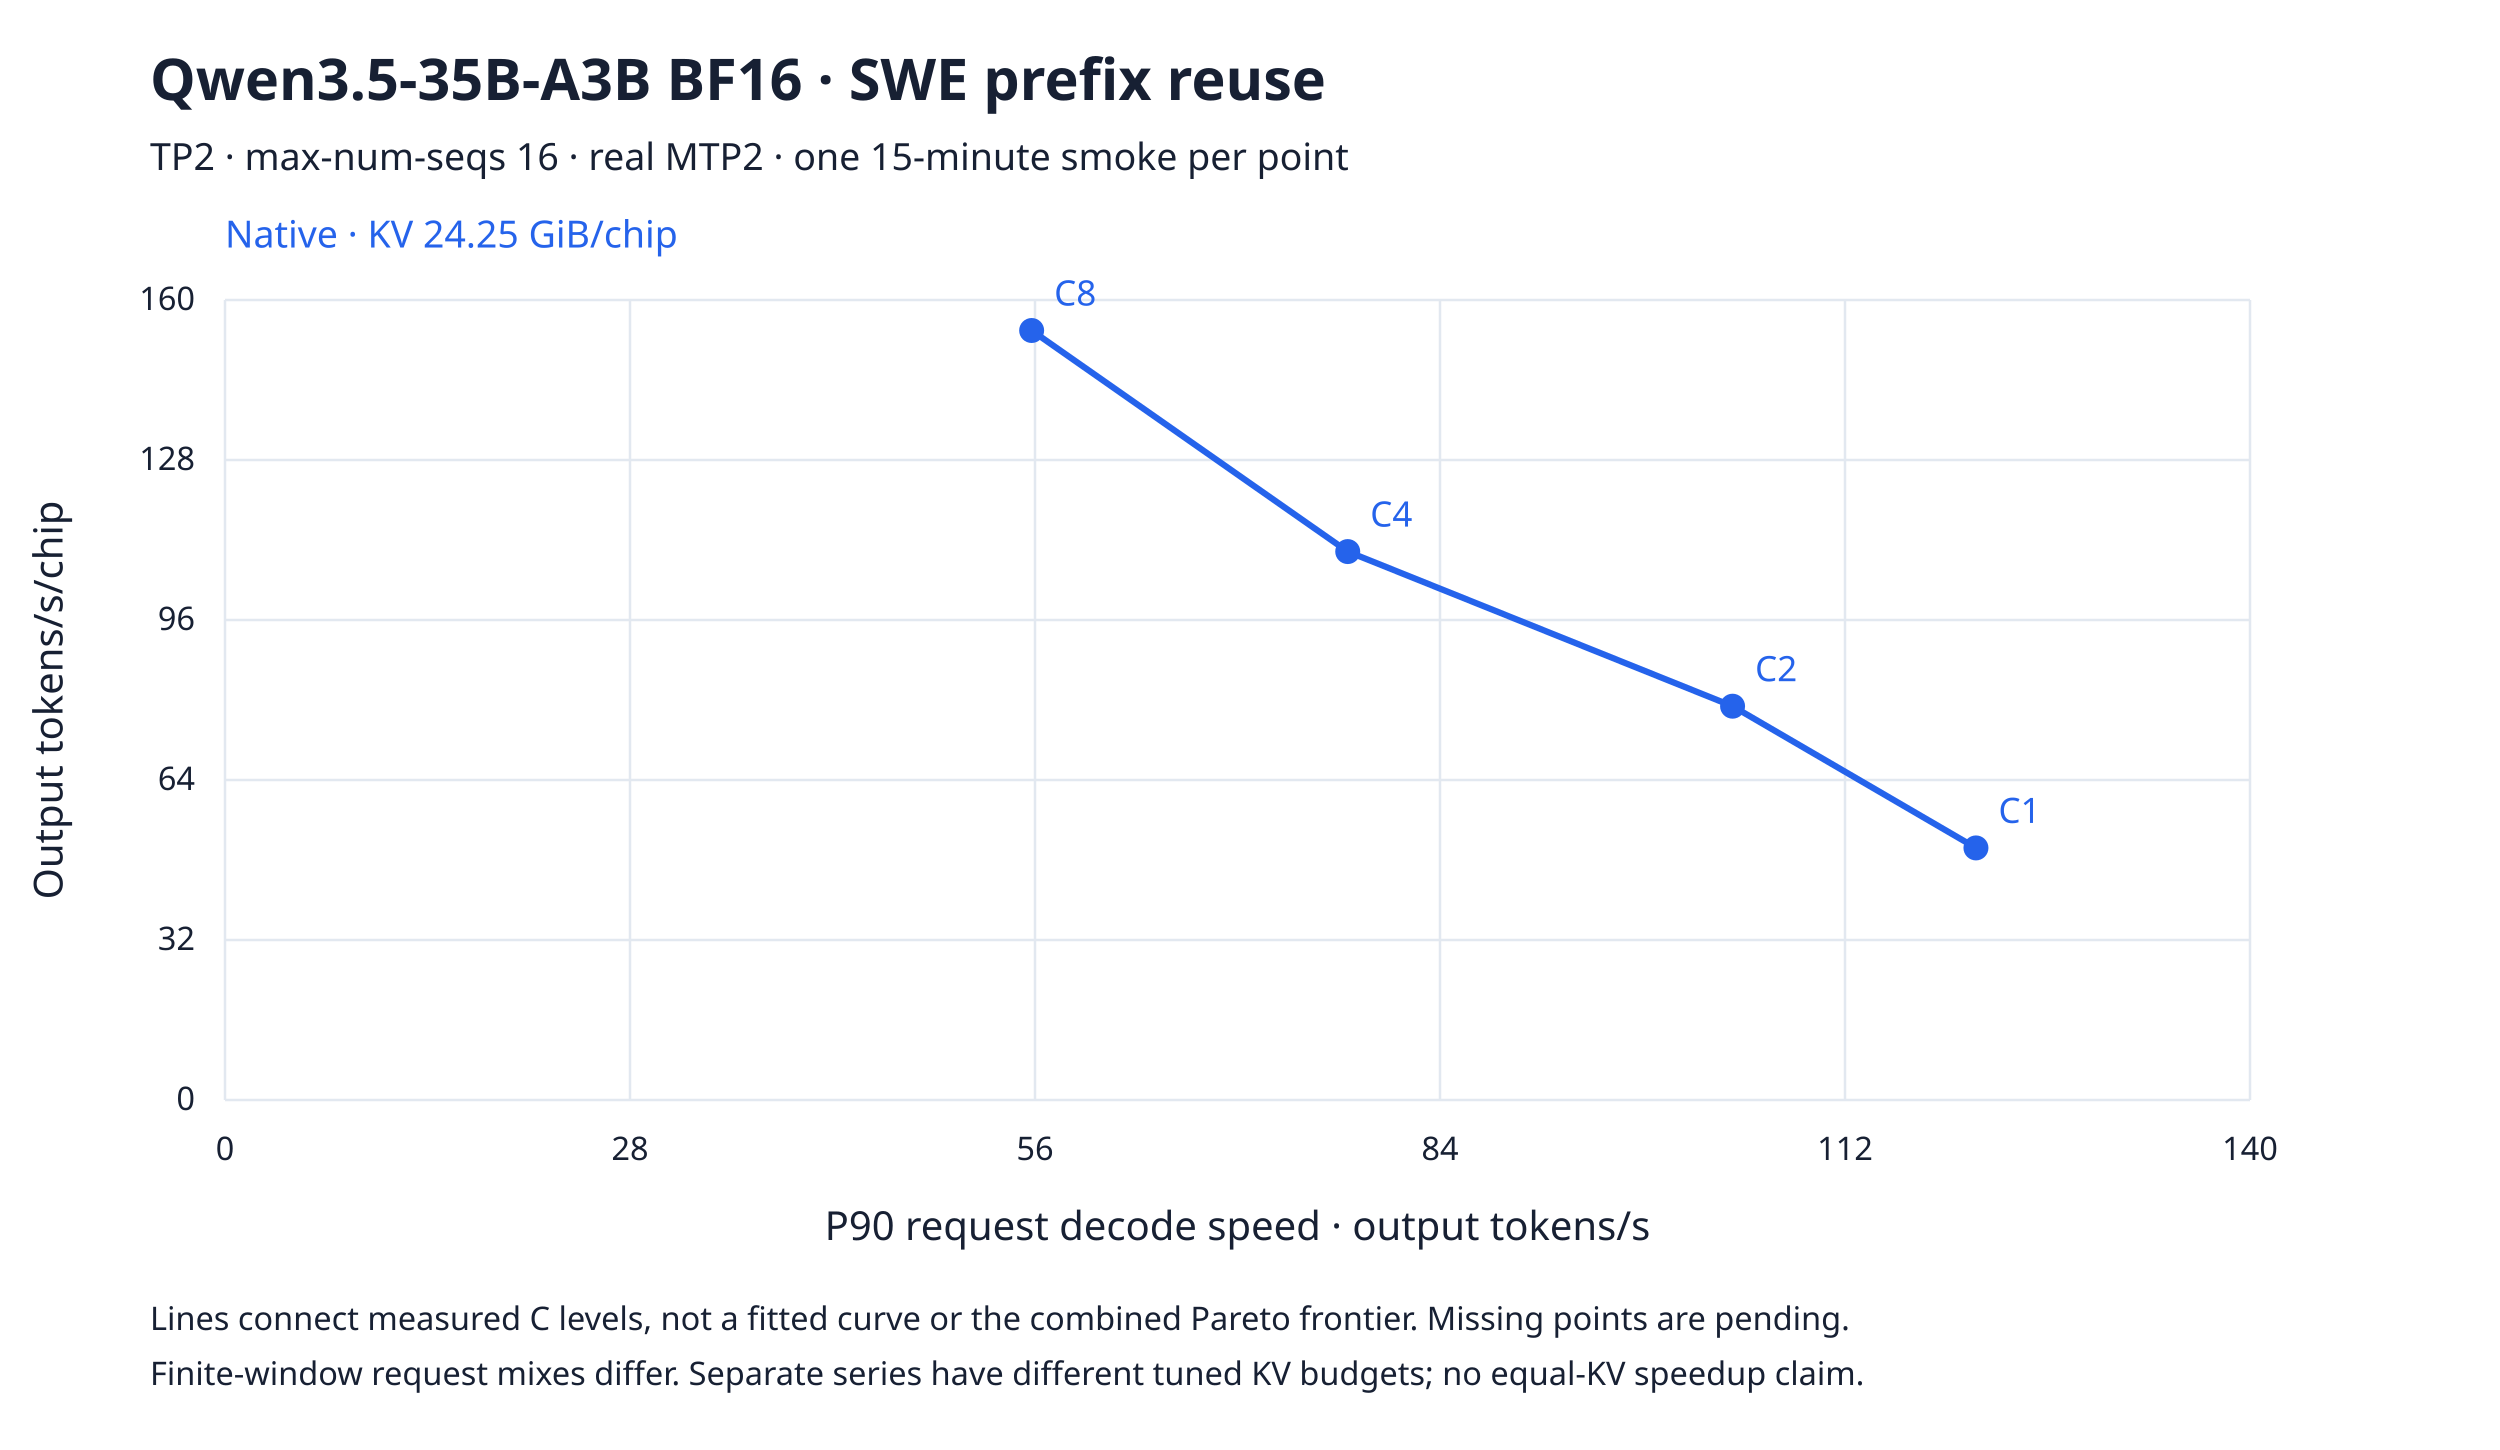
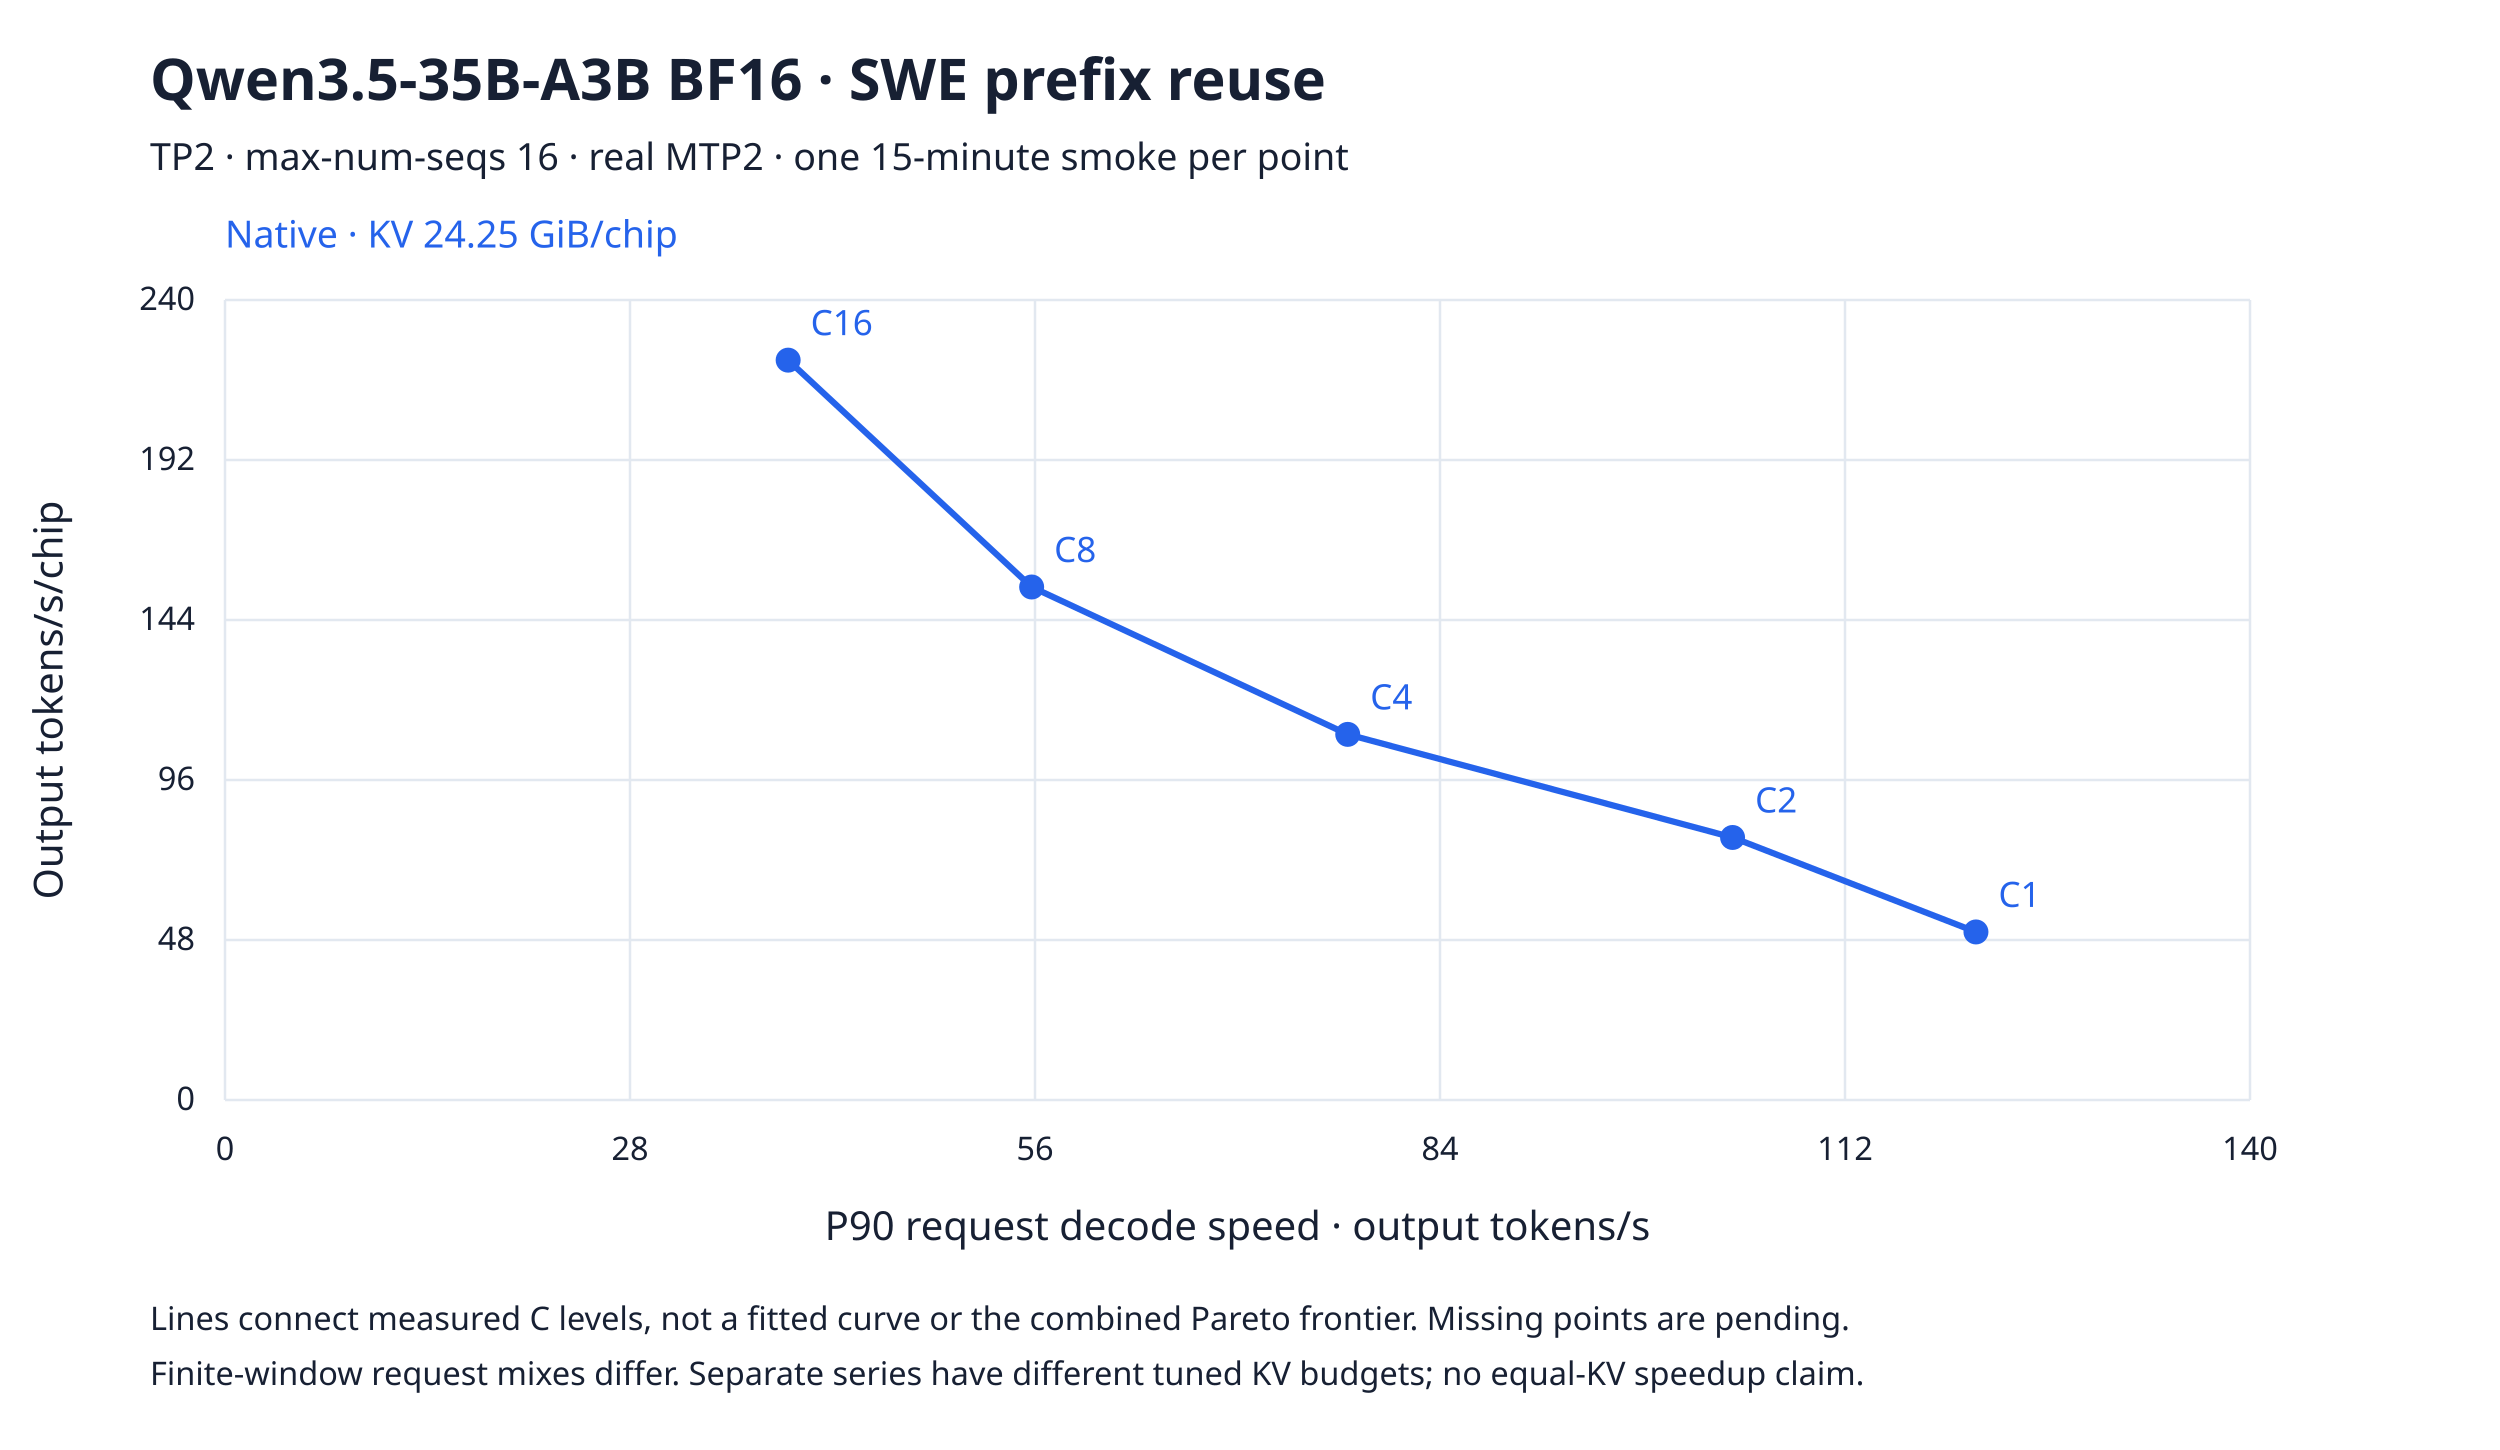
<svg xmlns="http://www.w3.org/2000/svg" viewBox="0 0 1000 580" role="img" aria-labelledby="title desc">
  <rect width="1000" height="580" fill="#fff" />
  <g font-family="system-ui,sans-serif" fill="#172033">
    <text x="60" y="40" font-size="23" font-weight="700">Qwen3.5-35B-A3B BF16 · SWE prefix reuse</text>
    <text x="60" y="68" font-size="15">TP2 · max-num-seqs 16 · real MTP2 · one 15-minute smoke per point</text>
    <path d="M90.00 120V440 M90 440.00H900" stroke="#e2e8f0" fill="none" />
    <text x="90.00" y="464" text-anchor="middle" font-size="13">0</text>
    <text x="78" y="444.00" text-anchor="end" font-size="13">0</text>
    <path d="M252.00 120V440 M90 376.00H900" stroke="#e2e8f0" fill="none" />
    <text x="252.00" y="464" text-anchor="middle" font-size="13">28</text>
-     <text x="78" y="380.00" text-anchor="end" font-size="13">32</text>
+     <text x="78" y="380.00" text-anchor="end" font-size="13">48</text>
    <path d="M414.00 120V440 M90 312.00H900" stroke="#e2e8f0" fill="none" />
    <text x="414.00" y="464" text-anchor="middle" font-size="13">56</text>
-     <text x="78" y="316.00" text-anchor="end" font-size="13">64</text>
+     <text x="78" y="316.00" text-anchor="end" font-size="13">96</text>
    <path d="M576.00 120V440 M90 248.00H900" stroke="#e2e8f0" fill="none" />
    <text x="576.00" y="464" text-anchor="middle" font-size="13">84</text>
-     <text x="78" y="252.00" text-anchor="end" font-size="13">96</text>
+     <text x="78" y="252.00" text-anchor="end" font-size="13">144</text>
    <path d="M738.00 120V440 M90 184.00H900" stroke="#e2e8f0" fill="none" />
    <text x="738.00" y="464" text-anchor="middle" font-size="13">112</text>
-     <text x="78" y="188.00" text-anchor="end" font-size="13">128</text>
+     <text x="78" y="188.00" text-anchor="end" font-size="13">192</text>
    <path d="M900.00 120V440 M90 120.00H900" stroke="#e2e8f0" fill="none" />
    <text x="900.00" y="464" text-anchor="middle" font-size="13">140</text>
-     <text x="78" y="124.00" text-anchor="end" font-size="13">160</text>
-     <polyline points="790.38,339.17 693.03,282.48 539.09,220.63 412.66,132.20" fill="none" stroke="#2563eb" stroke-width="2.5" />
-     <circle data-point="qwen35-sweprefix-capacity16-native-tp2-c1-20260924" cx="790.38" cy="339.17" r="5" fill="#2563eb" />
-     <text x="799.38" y="329.17" fill="#2563eb" font-size="14">C1</text>
-     <circle data-point="qwen35-sweprefix-capacity16-native-tp2-c2-20260924" cx="693.03" cy="282.48" r="5" fill="#2563eb" />
-     <text x="702.03" y="272.48" fill="#2563eb" font-size="14">C2</text>
-     <circle data-point="qwen35-sweprefix-capacity16-native-tp2-c4-20260924" cx="539.09" cy="220.63" r="5" fill="#2563eb" />
-     <text x="548.09" y="210.63" fill="#2563eb" font-size="14">C4</text>
-     <circle data-point="qwen35-sweprefix-capacity16-native-tp2-c8-20260924" cx="412.66" cy="132.20" r="5" fill="#2563eb" />
-     <text x="421.66" y="122.20" fill="#2563eb" font-size="14">C8</text>
+     <text x="78" y="124.00" text-anchor="end" font-size="13">240</text>
+     <polyline points="790.38,372.78 693.03,334.99 539.09,293.75 412.66,234.80 315.26,144.06" fill="none" stroke="#2563eb" stroke-width="2.5" />
+     <circle data-point="qwen35-sweprefix-capacity16-native-tp2-c1-20260924" cx="790.38" cy="372.78" r="5" fill="#2563eb" />
+     <text x="799.38" y="362.78" fill="#2563eb" font-size="14">C1</text>
+     <circle data-point="qwen35-sweprefix-capacity16-native-tp2-c2-20260924" cx="693.03" cy="334.99" r="5" fill="#2563eb" />
+     <text x="702.03" y="324.99" fill="#2563eb" font-size="14">C2</text>
+     <circle data-point="qwen35-sweprefix-capacity16-native-tp2-c4-20260924" cx="539.09" cy="293.75" r="5" fill="#2563eb" />
+     <text x="548.09" y="283.75" fill="#2563eb" font-size="14">C4</text>
+     <circle data-point="qwen35-sweprefix-capacity16-native-tp2-c8-20260924" cx="412.66" cy="234.80" r="5" fill="#2563eb" />
+     <text x="421.66" y="224.80" fill="#2563eb" font-size="14">C8</text>
+     <circle data-point="qwen35-sweprefix-capacity16-native-tp2-c16-20260924" cx="315.26" cy="144.06" r="5" fill="#2563eb" />
+     <text x="324.26" y="134.06" fill="#2563eb" font-size="14">C16</text>
    <text x="90" y="99" fill="#2563eb" font-size="15">Native · KV 24.25 GiB/chip</text>
    <text x="495" y="496" text-anchor="middle" font-size="16">P90 request decode speed · output tokens/s</text>
    <text transform="translate(25 280) rotate(-90)" text-anchor="middle" font-size="16">Output tokens/s/chip</text>
    <text x="60" y="532" font-size="13">Lines connect measured C levels, not a fitted curve or the combined Pareto frontier. Missing points are pending.</text>
    <text x="60" y="554" font-size="13">Finite-window request mixes differ. Separate series have different tuned KV budgets; no equal-KV speedup claim.</text>
  </g>
</svg>
